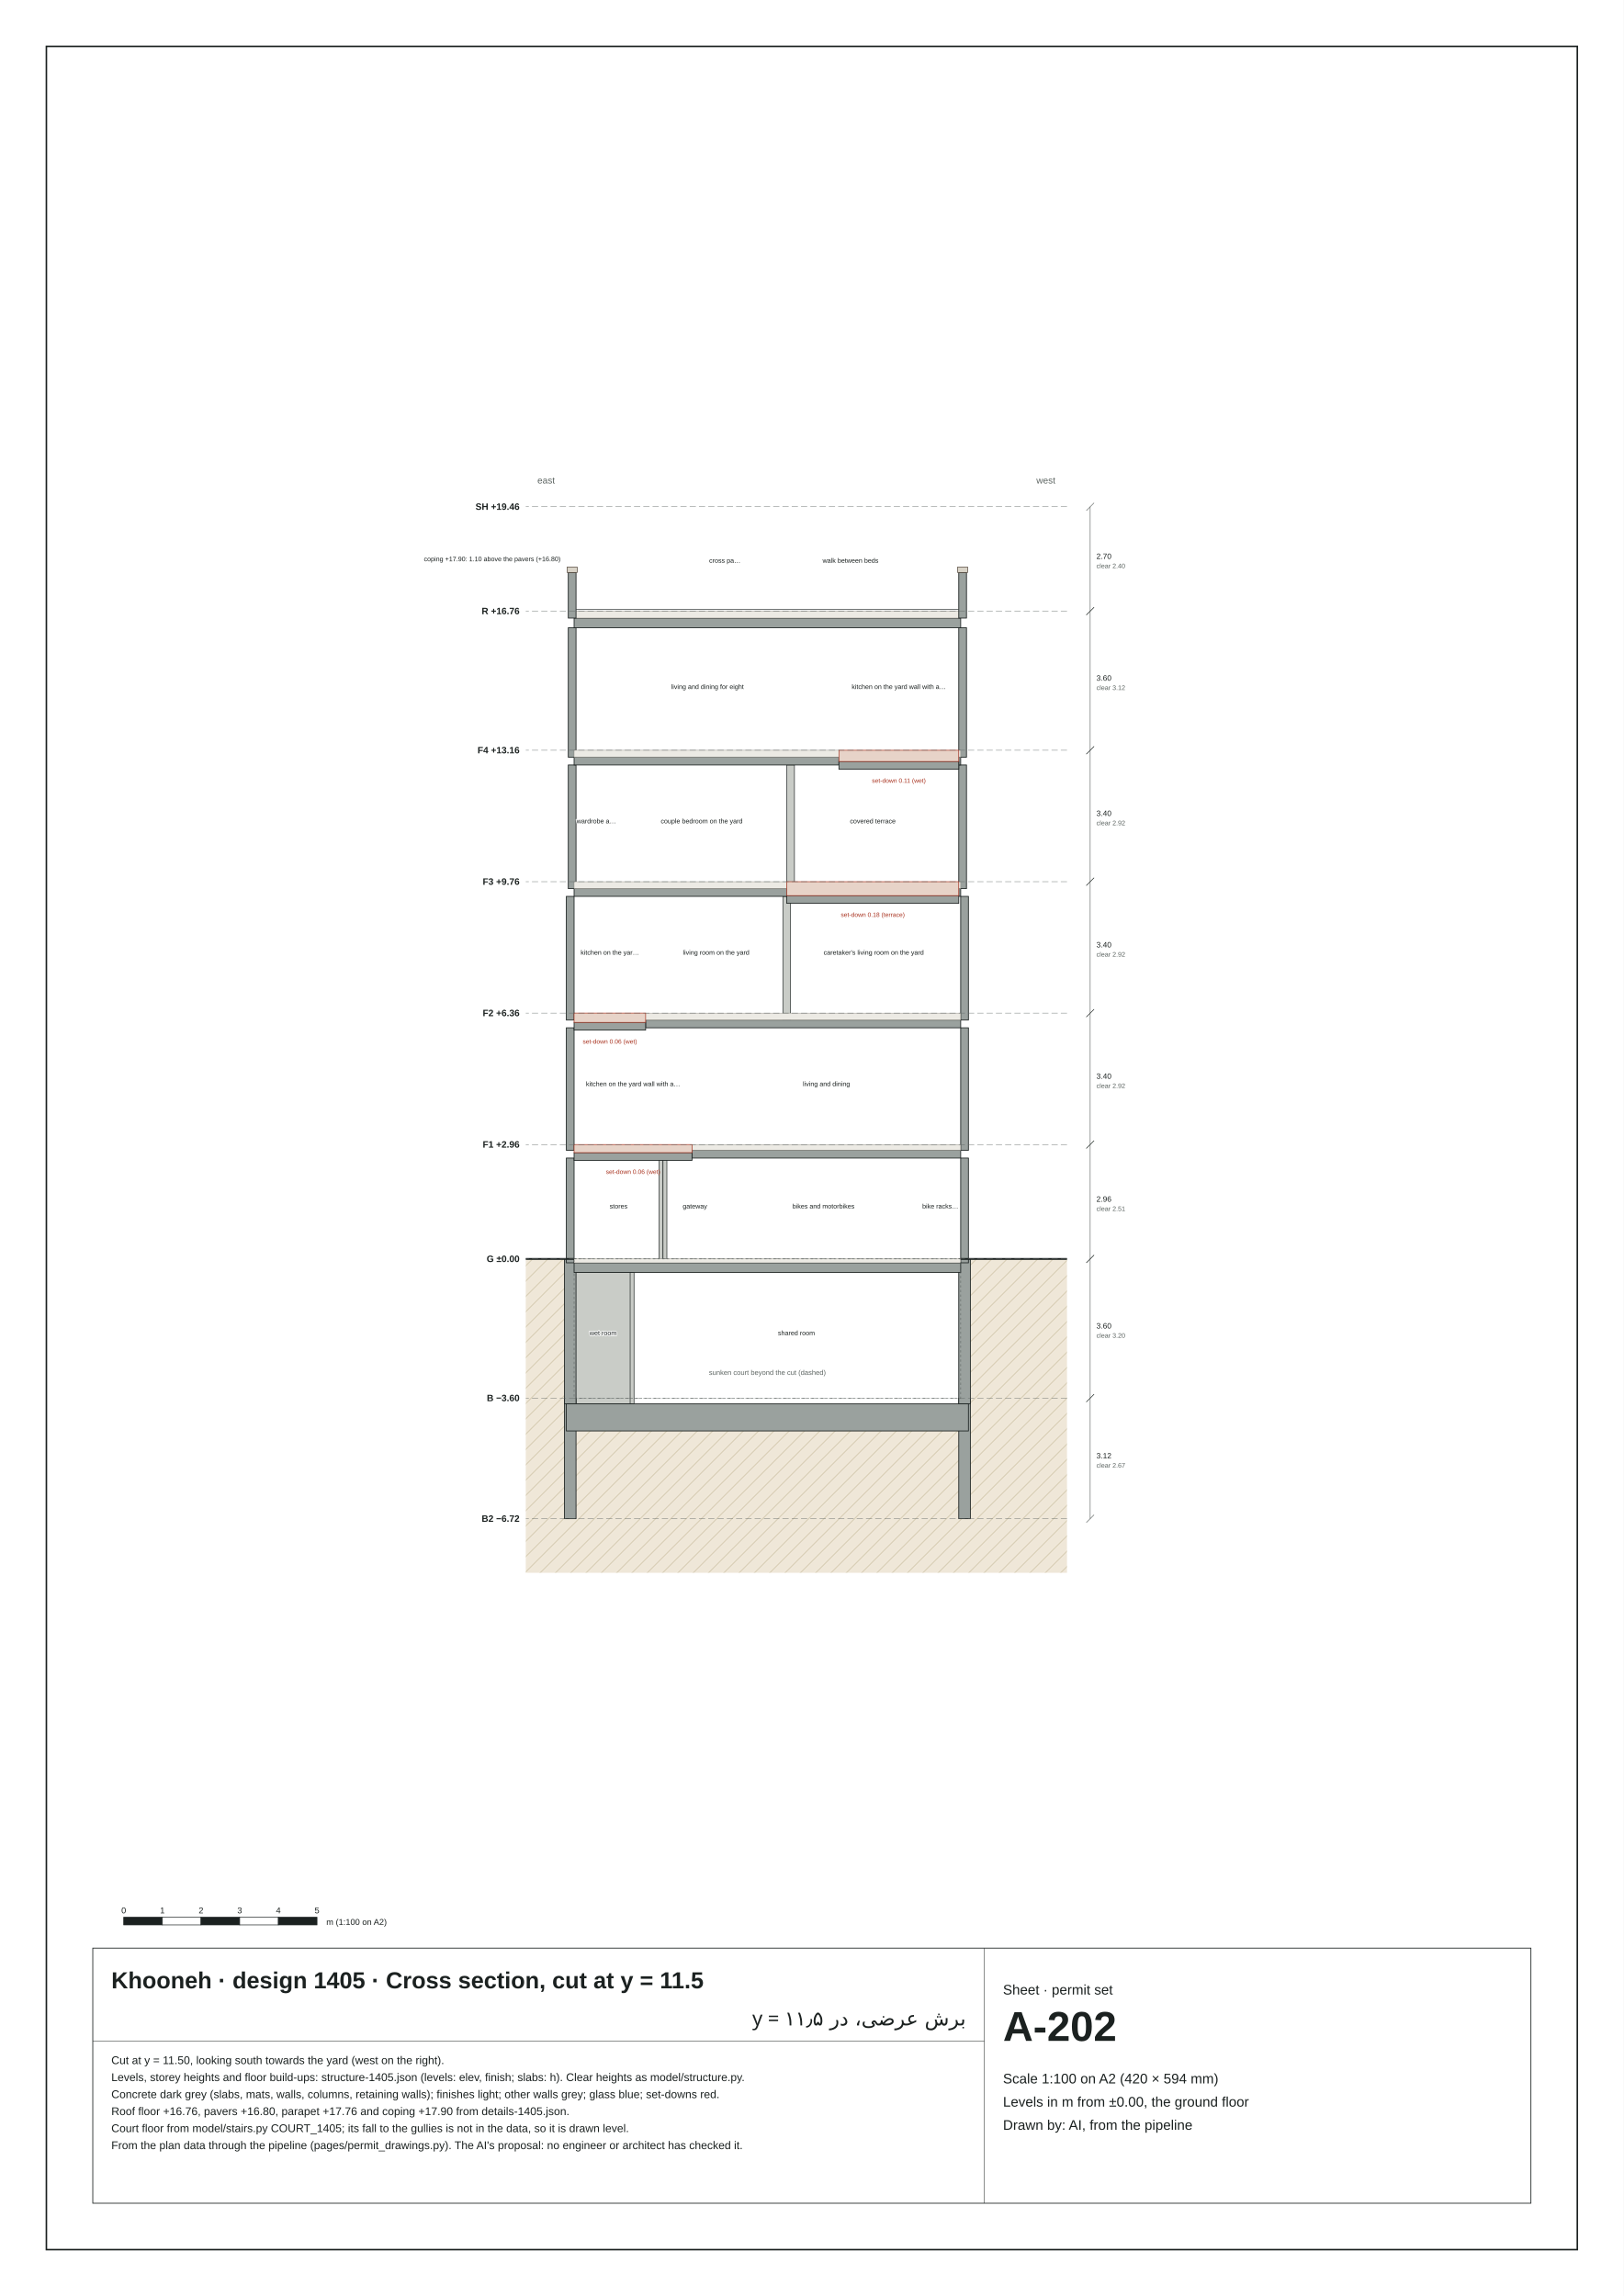
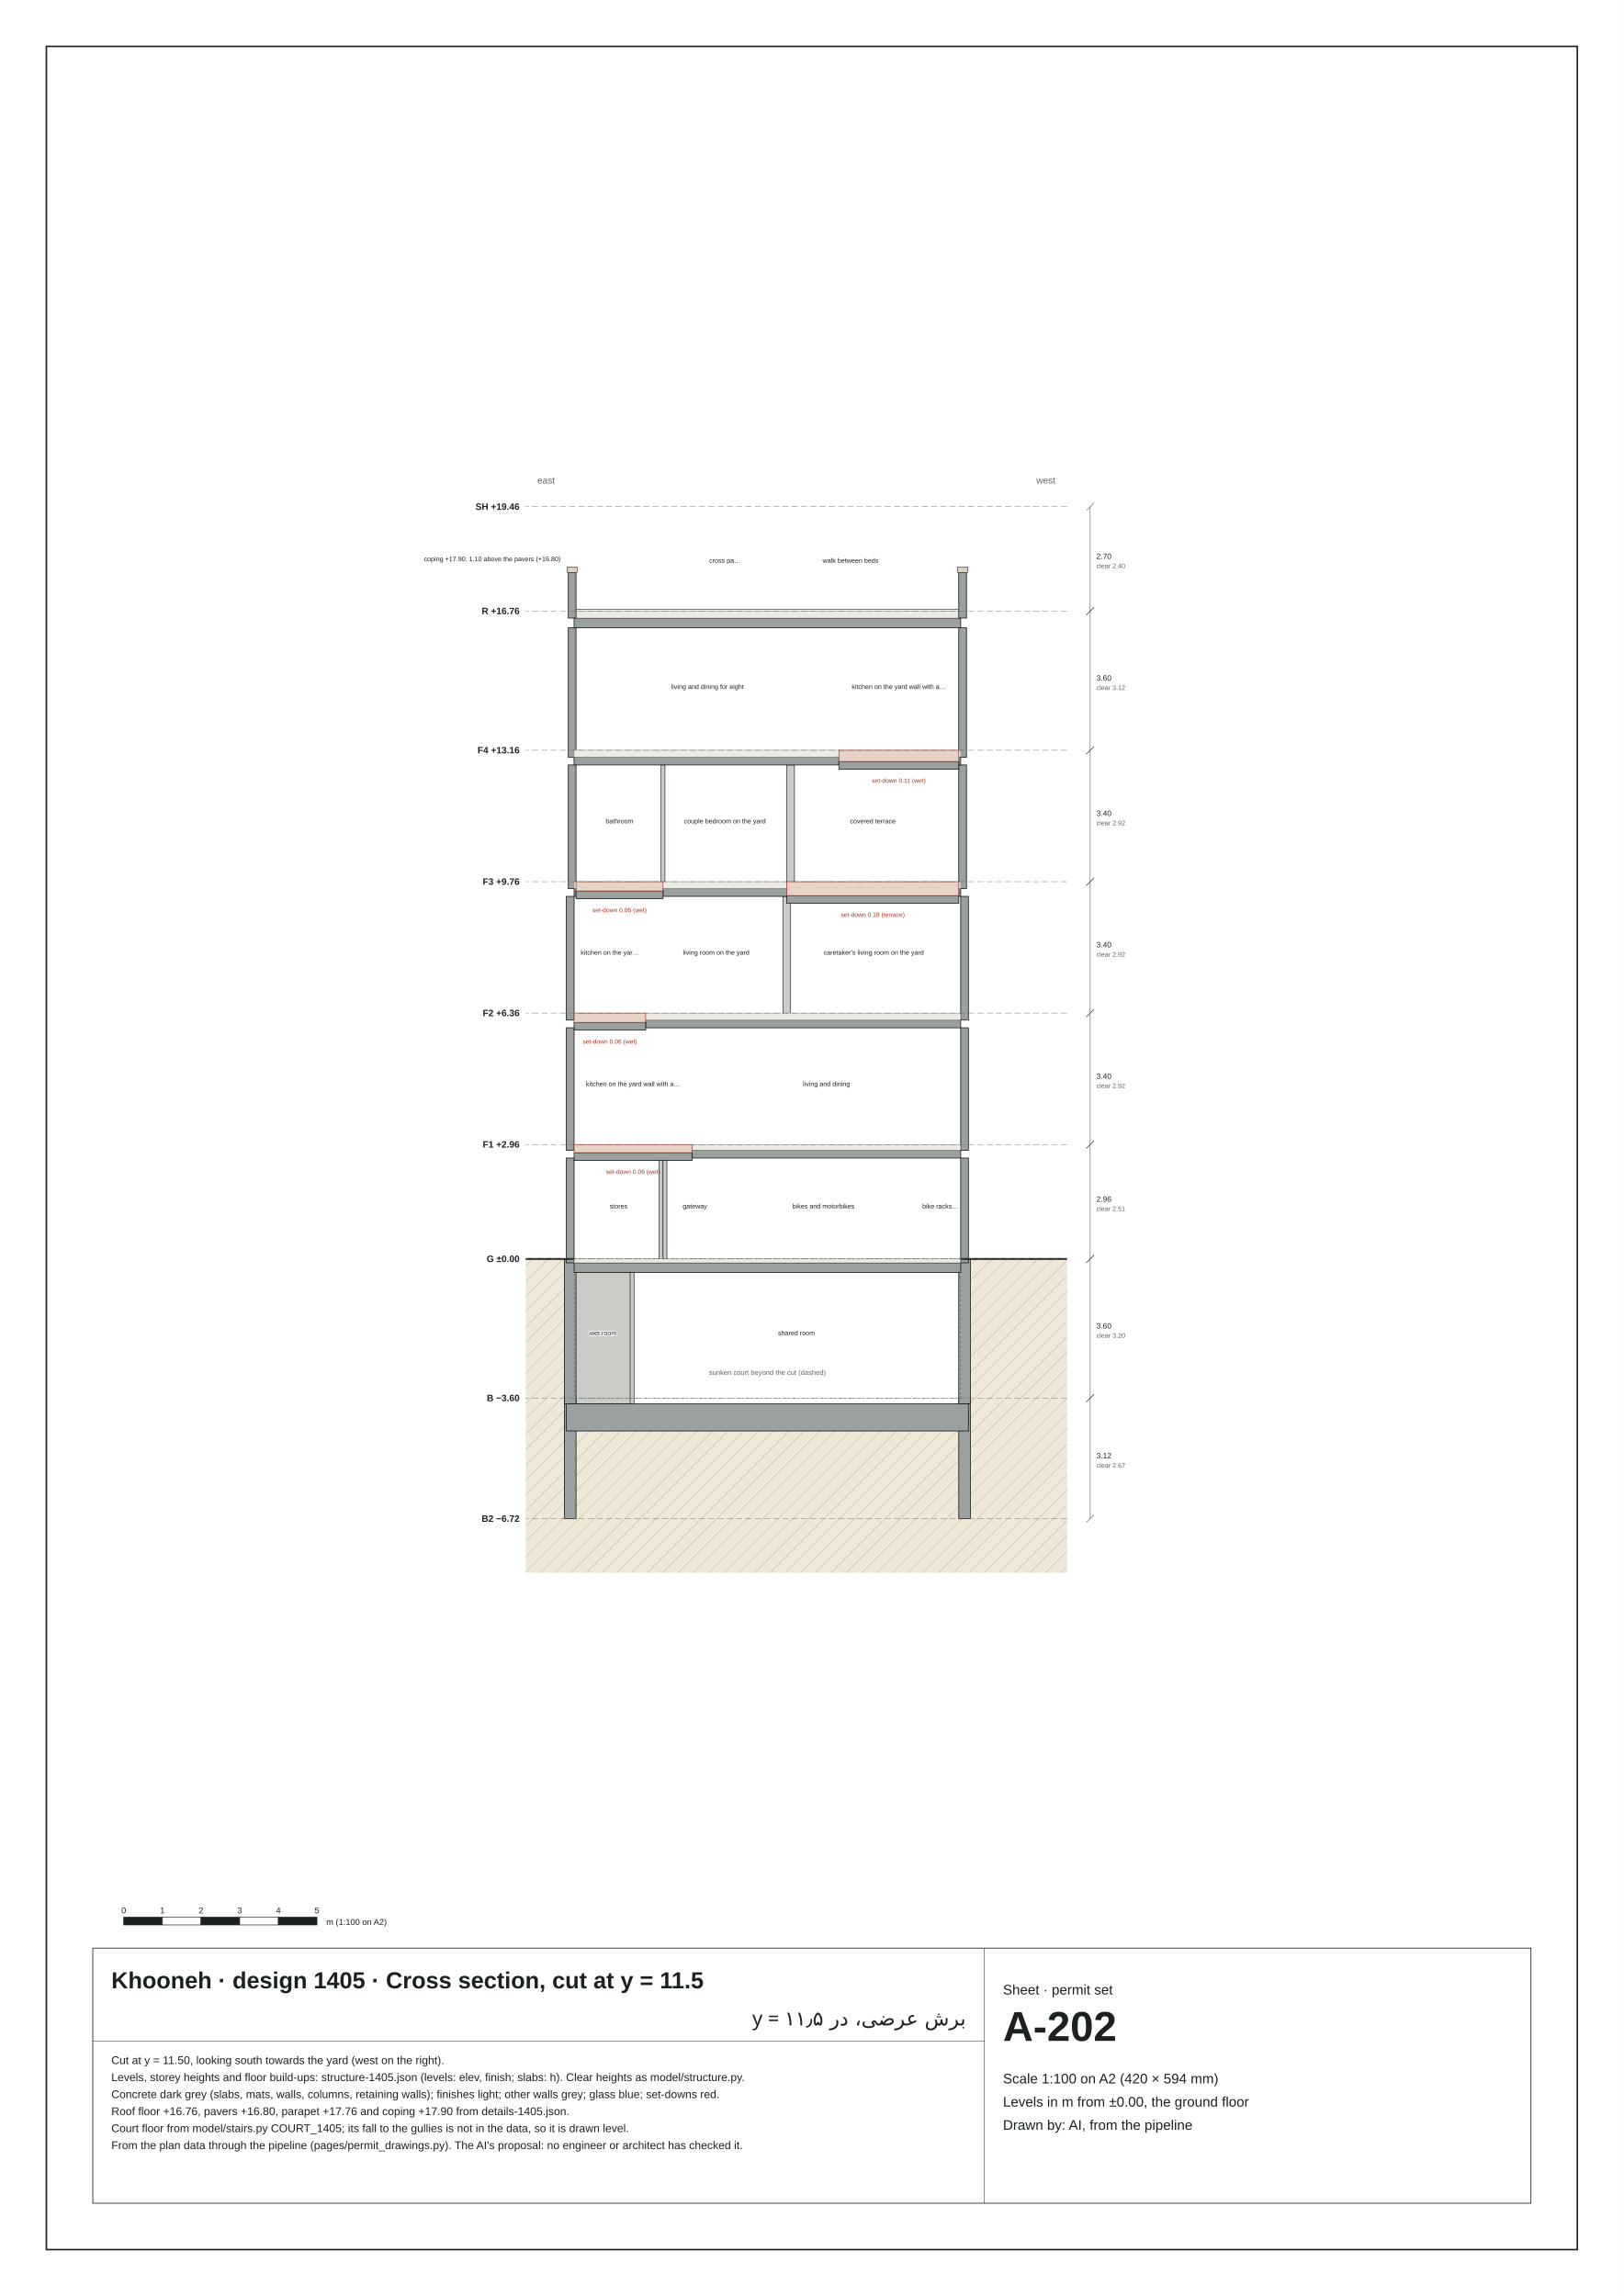
<svg xmlns="http://www.w3.org/2000/svg" width="420mm" height="594mm" viewBox="0 0 2100 2970">
  <style>svg{background:#fff}.frame{fill:none;stroke:#1B2120;stroke-width:2}.tb{fill:#fff;stroke:#1B2120;stroke-width:1}.tb-l{stroke:#1B2120;stroke-width:.6}.tbt{font-family:'Helvetica Neue',Arial,sans-serif;fill:#1B2120}.tbf{font-family:'Vazirmatn','Tahoma',sans-serif;fill:#1B2120;direction:rtl;unicode-bidi:embed}.t{font-family:'Helvetica Neue',Arial,sans-serif;fill:#1B2120;paint-order:stroke;stroke:#fff;stroke-width:2.2;stroke-linejoin:round}.t-m{font-family:'Helvetica Neue',Arial,sans-serif;fill:#5C6461}.t-r{font-family:'Helvetica Neue',Arial,sans-serif;fill:#A8321F}.earth{fill:url(#earth);stroke:none}.room{fill:#fff;stroke:none}.sky{fill:#F3F8FB;stroke:none}.conc{fill:#9AA19E;stroke:#1B2120;stroke-width:1}.wall{fill:#C9CCC7;stroke:#1B2120;stroke-width:.8}.glassw{fill:#DDEFF7;stroke:#4A88A8;stroke-width:.6}.fin{fill:#ECEAE4;stroke:#6E6A62;stroke-width:.4}.sd{fill:#E7D3C8;stroke:#A8321F;stroke-width:.8}.gap{fill:#fff;stroke:none}.glz{stroke:#0E8C98;stroke-width:1.1}.leaf{stroke:#1B2120;stroke-width:.8}.datum{stroke:#5C6461;stroke-width:.5;stroke-dasharray:8 4}.ground{stroke:#1B2120;stroke-width:2.4}.dim{stroke:#3A413E;stroke-width:.6;fill:none}.brick{fill:url(#brick);stroke:#6B5134;stroke-width:.8}.void{fill:#3A413E;fill-opacity:.16;stroke:#3A413E;stroke-width:.6}.under{fill:none;stroke:#5C6461;stroke-width:.8;stroke-dasharray:6 4}.slabedge{fill:#D8C49A;stroke:#6B5134;stroke-width:.6}.coping{fill:#D9D3C7;stroke:#4B3F33;stroke-width:.8}.win{fill:#DDEFF7;stroke:#4B3F33;stroke-width:1}.sash{stroke:#4B3F33;stroke-width:.6;fill:none}.swing{stroke:#4B3F33;stroke-width:.6;stroke-dasharray:4 3;fill:none}.door{fill:#E8DCCB;stroke:#4B3F33;stroke-width:1}.rail{stroke:#4B3F33;stroke-width:1;fill:none}.party{fill:url(#party);stroke:#1B2120;stroke-width:.8}.party-up{fill:url(#partyup);stroke:#A8321F;stroke-width:1}.beyond{fill:none;stroke:#5C6461;stroke-width:.7;stroke-dasharray:3 3}.plot{fill:none;stroke:#1B2120;stroke-width:2;stroke-dasharray:18 5 3 5}.bldg{fill:#C9CCC7;stroke:#1B2120;stroke-width:1.6}.court{fill:#DCEACF;stroke:#4E7A3A;stroke-width:1.2}.yard{fill:#EEF2EA;stroke:none}.proj{fill:none;stroke:#1B2120;stroke-width:1;stroke-dasharray:8 4}.north{fill:#1B2120}.north-ring{fill:#fff;stroke:#1B2120;stroke-width:1}</style>
  <defs>
    <pattern id="earth" width="14" height="14" patternUnits="userSpaceOnUse" patternTransform="rotate(45)">
      <rect width="14" height="14" fill="#EFE7D8" />
      <line x1="0" y1="0" x2="0" y2="14" stroke="#B9A985" stroke-width="1" />
    </pattern>
    <pattern id="brick" width="12" height="6" patternUnits="userSpaceOnUse">
      <rect width="12" height="6" fill="#E3CDA0" />
      <path d="M0 6H12M6 0V3M0 3H12M0 3V6M12 3V6" stroke="#B89A66" stroke-width=".4" fill="none" />
    </pattern>
    <pattern id="party" width="8" height="8" patternUnits="userSpaceOnUse" patternTransform="rotate(45)">
      <rect width="8" height="8" fill="#D5D8D3" />
      <line x1="0" y1="0" x2="0" y2="8" stroke="#8A918E" stroke-width="1.2" />
    </pattern>
    <pattern id="partyup" width="8" height="8" patternUnits="userSpaceOnUse" patternTransform="rotate(-45)">
      <rect width="8" height="8" fill="#ECDDD6" />
      <line x1="0" y1="0" x2="0" y2="8" stroke="#B98A7A" stroke-width="1.2" />
    </pattern>
  </defs>
  <rect width="2100" height="2970" fill="#fff" />
  <rect class="frame" x="60" y="60" width="1980" height="2850" />
  <g class="section" data-axis="y" data-at="11.50">
    <rect class="earth" x="680" y="1628.5" width="700" height="406" />
    <rect class="room" x="742.5" y="1646" width="75" height="170" data-room="w-changing" />
    <rect class="room" x="817.5" y="1646" width="425" height="170" data-room="w-room" />
    <rect class="wall" x="742.5" y="1646" width="75" height="170" />
    <rect class="wall" x="815" y="1646" width="5" height="170" />
    <rect class="wall" x="852.5" y="1498" width="5" height="135.5" />
    <rect class="wall" x="857.5" y="1498" width="5" height="135.5" />
    <rect class="wall" x="1012.5" y="1159.5" width="10" height="160" />
    <rect class="wall" x="1017.5" y="989.5" width="10" height="160" />
+     <rect class="wall" x="855" y="989.5" width="5" height="160" />
    <rect class="conc" x="1240" y="1808.5" width="15" height="156" data-el="RW-W" />
    <rect class="conc" x="730" y="1808.5" width="15" height="156" data-el="RW-E" />
    <rect class="conc" x="1242.5" y="1646" width="10" height="170" data-el="W-PW3" />
    <rect class="conc" x="732.5" y="1646" width="10" height="170" data-el="W-PE3" />
    <rect class="conc" x="1240" y="1628.5" width="15" height="187.5" data-el="RW-W" />
    <rect class="conc" x="730" y="1628.5" width="15" height="187.5" data-el="RW-E" />
    <rect class="conc" x="1242.5" y="1498" width="10" height="135.5" data-el="W-PW3" />
    <rect class="conc" x="732.5" y="1498" width="10" height="135.5" data-el="W-PE3" />
    <rect class="conc" x="1242.5" y="1329.5" width="10" height="158.5" data-el="W-PW3" />
    <rect class="conc" x="732.5" y="1329.5" width="10" height="158.5" data-el="W-PE3" />
    <rect class="conc" x="1242.5" y="1159.5" width="10" height="160" data-el="W-PW3" />
    <rect class="conc" x="732.5" y="1159.5" width="10" height="160" data-el="W-PE3" />
    <rect class="conc" x="1240" y="989.5" width="10" height="160" data-el="W-PW3-up" />
    <rect class="conc" x="735" y="989.5" width="10" height="160" data-el="W-PE3-up" />
    <rect class="conc" x="1240" y="812" width="10" height="167.5" data-el="W-PW3-up" />
    <rect class="conc" x="735" y="812" width="10" height="167.5" data-el="W-PE3-up" />
    <rect class="conc" x="732.5" y="1816" width="520" height="35" data-el="M-1" />
    <rect class="conc" x="742.5" y="1633.5" width="500" height="12.5" data-slab="G" />
    <rect class="fin" x="742.5" y="1628.5" width="500" height="5" />
    <rect class="conc" x="895" y="1488" width="347.5" height="10" data-slab="F1" />
    <rect class="fin" x="895" y="1480.5" width="347.5" height="7.5" />
    <rect class="conc" x="742.5" y="1491" width="152.5" height="10" data-slab="F1" data-setdown="SD-F1-a-kitchen" />
    <rect class="sd" x="742.5" y="1480.5" width="152.5" height="10.5" />
    <rect class="conc" x="835" y="1319.5" width="407.5" height="10" data-slab="F2" />
    <rect class="fin" x="835" y="1310.5" width="407.5" height="9" />
    <rect class="conc" x="742.5" y="1322.5" width="92.5" height="10" data-slab="F2" data-setdown="SD-F2-d-kitchen" />
    <rect class="sd" x="742.5" y="1310.5" width="92.5" height="12" />
    <rect class="conc" x="1240" y="1149.5" width="2.5" height="10" data-slab="F3" />
    <rect class="fin" x="1240" y="1140.5" width="2.5" height="9" />
-     <rect class="conc" x="742.5" y="1149.5" width="275" height="10" data-slab="F3" />
-     <rect class="fin" x="742.5" y="1140.5" width="275" height="9" />
+     <rect class="conc" x="857.5" y="1149.5" width="160" height="10" data-slab="F3" />
+     <rect class="fin" x="857.5" y="1140.5" width="160" height="9" />
+     <rect class="conc" x="742.5" y="1149.5" width="2.5" height="10" data-slab="F3" />
+     <rect class="fin" x="742.5" y="1140.5" width="2.5" height="9" />
    <rect class="conc" x="1017.5" y="1158.5" width="222.5" height="10" data-slab="F3" data-setdown="SD-F3-loggia" />
    <rect class="sd" x="1017.5" y="1140.5" width="222.5" height="18" />
+     <rect class="conc" x="745" y="1152.5" width="112.5" height="10" data-slab="F3" data-setdown="SD-F3-d-bath" />
+     <rect class="sd" x="745" y="1140.5" width="112.5" height="12" />
    <rect class="conc" x="1240" y="979.5" width="2.5" height="10" data-slab="F4" />
    <rect class="fin" x="1240" y="970.5" width="2.5" height="9" />
    <rect class="conc" x="742.5" y="979.5" width="342.5" height="10" data-slab="F4" />
    <rect class="fin" x="742.5" y="970.5" width="342.5" height="9" />
    <rect class="conc" x="1085" y="985" width="155" height="10" data-slab="F4" data-setdown="SD-F4-b-kitchen" />
    <rect class="sd" x="1085" y="970.5" width="155" height="14.5" />
    <rect class="conc" x="742.5" y="799.5" width="500" height="12.5" data-slab="R" />
    <rect class="fin" x="742.5" y="790.5" width="500" height="9" />
    <line class="leaf" x1="1240" y1="788.5" x2="745" y2="788.5" />
    <rect class="conc" x="1240" y="740.5" width="10" height="59" data-el="parapet" />
    <rect class="coping" x="1238.5" y="733.5" width="13" height="7" />
    <rect class="conc" x="735" y="740.5" width="10" height="59" data-el="parapet" />
    <rect class="coping" x="733.5" y="733.5" width="13" height="7" />
    <line class="ground" x1="1380" y1="1628.5" x2="1242.5" y2="1628.5" />
    <line class="ground" x1="742.5" y1="1628.5" x2="680" y2="1628.5" />
    <rect class="beyond" x="742.5" y="1628.5" width="500" height="180" />
    <text class="t-m" x="992.5" y="1778.5" font-size="9" text-anchor="middle">sunken court beyond the cut (dashed)</text>
    <g class="lvl" data-level="B2" data-z="-6.72">
      <line class="datum" x1="1380" y1="1964.5" x2="680" y2="1964.5" />
      <text class="t" x="672" y="1968.5" font-size="12" text-anchor="end" font-weight="600">B2 −6.72</text>
    </g>
    <g class="lvl" data-level="B" data-z="-3.60">
      <line class="datum" x1="1380" y1="1808.5" x2="680" y2="1808.5" />
      <text class="t" x="672" y="1812.5" font-size="12" text-anchor="end" font-weight="600">B −3.60</text>
    </g>
    <g class="lvl" data-level="G" data-z="0.00">
      <line class="datum" x1="1380" y1="1628.5" x2="680" y2="1628.5" />
      <text class="t" x="672" y="1632.5" font-size="12" text-anchor="end" font-weight="600">G ±0.00</text>
    </g>
    <g class="lvl" data-level="F1" data-z="2.96">
      <line class="datum" x1="1380" y1="1480.5" x2="680" y2="1480.5" />
      <text class="t" x="672" y="1484.5" font-size="12" text-anchor="end" font-weight="600">F1 +2.96</text>
    </g>
    <g class="lvl" data-level="F2" data-z="6.36">
      <line class="datum" x1="1380" y1="1310.5" x2="680" y2="1310.5" />
      <text class="t" x="672" y="1314.5" font-size="12" text-anchor="end" font-weight="600">F2 +6.36</text>
    </g>
    <g class="lvl" data-level="F3" data-z="9.76">
      <line class="datum" x1="1380" y1="1140.5" x2="680" y2="1140.5" />
      <text class="t" x="672" y="1144.5" font-size="12" text-anchor="end" font-weight="600">F3 +9.76</text>
    </g>
    <g class="lvl" data-level="F4" data-z="13.16">
      <line class="datum" x1="1380" y1="970.5" x2="680" y2="970.5" />
      <text class="t" x="672" y="974.5" font-size="12" text-anchor="end" font-weight="600">F4 +13.16</text>
    </g>
    <g class="lvl" data-level="R" data-z="16.76">
      <line class="datum" x1="1380" y1="790.5" x2="680" y2="790.5" />
      <text class="t" x="672" y="794.5" font-size="12" text-anchor="end" font-weight="600">R +16.76</text>
    </g>
    <g class="lvl" data-level="SH" data-z="19.46">
      <line class="datum" x1="1380" y1="655.5" x2="680" y2="655.5" />
      <text class="t" x="672" y="659.5" font-size="12" text-anchor="end" font-weight="600">SH +19.46</text>
    </g>
    <line class="dim" x1="1410" y1="1964.5" x2="1410" y2="655.5" />
    <line class="dim" x1="1405" y1="1969.5" x2="1415" y2="1959.5" />
    <line class="dim" x1="1405" y1="1813.5" x2="1415" y2="1803.5" />
    <text class="t" x="1418" y="1886.5" font-size="10" data-storey="B2">3.12</text>
    <text class="t-m" x="1418" y="1898.5" font-size="8.5">clear 2.67</text>
    <line class="dim" x1="1405" y1="1813.5" x2="1415" y2="1803.5" />
    <line class="dim" x1="1405" y1="1633.5" x2="1415" y2="1623.5" />
    <text class="t" x="1418" y="1718.5" font-size="10" data-storey="B">3.60</text>
    <text class="t-m" x="1418" y="1730.5" font-size="8.5">clear 3.20</text>
    <line class="dim" x1="1405" y1="1633.5" x2="1415" y2="1623.5" />
    <line class="dim" x1="1405" y1="1485.5" x2="1415" y2="1475.5" />
    <text class="t" x="1418" y="1554.5" font-size="10" data-storey="G">2.96</text>
    <text class="t-m" x="1418" y="1566.5" font-size="8.5">clear 2.51</text>
    <line class="dim" x1="1405" y1="1485.5" x2="1415" y2="1475.5" />
    <line class="dim" x1="1405" y1="1315.5" x2="1415" y2="1305.5" />
    <text class="t" x="1418" y="1395.5" font-size="10" data-storey="F1">3.40</text>
    <text class="t-m" x="1418" y="1407.5" font-size="8.5">clear 2.92</text>
    <line class="dim" x1="1405" y1="1315.5" x2="1415" y2="1305.5" />
    <line class="dim" x1="1405" y1="1145.5" x2="1415" y2="1135.5" />
    <text class="t" x="1418" y="1225.5" font-size="10" data-storey="F2">3.40</text>
    <text class="t-m" x="1418" y="1237.5" font-size="8.5">clear 2.92</text>
    <line class="dim" x1="1405" y1="1145.5" x2="1415" y2="1135.5" />
    <line class="dim" x1="1405" y1="975.5" x2="1415" y2="965.5" />
    <text class="t" x="1418" y="1055.5" font-size="10" data-storey="F3">3.40</text>
    <text class="t-m" x="1418" y="1067.5" font-size="8.5">clear 2.92</text>
    <line class="dim" x1="1405" y1="975.5" x2="1415" y2="965.5" />
    <line class="dim" x1="1405" y1="795.5" x2="1415" y2="785.5" />
    <text class="t" x="1418" y="880.5" font-size="10" data-storey="F4">3.60</text>
    <text class="t-m" x="1418" y="892.5" font-size="8.5">clear 3.12</text>
    <line class="dim" x1="1405" y1="795.5" x2="1415" y2="785.5" />
    <line class="dim" x1="1405" y1="660.5" x2="1415" y2="650.5" />
    <text class="t" x="1418" y="723" font-size="10" data-storey="R">2.70</text>
    <text class="t-m" x="1418" y="735" font-size="8.5">clear 2.40</text>
    <text class="t-m" x="1365" y="625.5" font-size="12" text-anchor="end">west</text>
    <text class="t-m" x="695" y="625.5" font-size="12" text-anchor="start">east</text>
    <text class="t" x="780" y="1727.2" font-size="8.5" text-anchor="middle" data-label="w-changing">wet room</text>
    <text class="t" x="1030" y="1727.2" font-size="8.5" text-anchor="middle" data-label="w-room">shared room</text>
    <text class="t" x="1065" y="1563.2" font-size="8.5" text-anchor="middle" data-label="bikes">bikes and motorbikes</text>
    <text class="t" x="1216.2" y="1563.2" font-size="8.5" text-anchor="middle" data-label="bikes-w">bike racks…</text>
    <text class="t" x="898.8" y="1563.2" font-size="8.5" text-anchor="middle" data-label="lobby">gateway</text>
    <text class="t" x="800" y="1563.2" font-size="8.5" text-anchor="middle" data-label="store-e">stores</text>
    <text class="t" x="818.8" y="1405" font-size="8.5" text-anchor="middle" data-label="a-kitchen">kitchen on the yard wall with a…</text>
    <text class="t" x="1068.8" y="1405" font-size="8.5" text-anchor="middle" data-label="a-living">living and dining</text>
    <text class="t" x="1130" y="1235" font-size="8.5" text-anchor="middle" data-label="c-living">caretaker's living room on the yard</text>
    <text class="t" x="788.8" y="1235" font-size="8.5" text-anchor="middle" data-label="d-kitchen">kitchen on the yar…</text>
    <text class="t" x="926.2" y="1235" font-size="8.5" text-anchor="middle" data-label="d-living">living room on the yard</text>
    <text class="t" x="1128.8" y="1065" font-size="8.5" text-anchor="middle" data-label="b-loggia">covered terrace</text>
-     <text class="t" x="907.5" y="1065" font-size="8.5" text-anchor="middle" data-label="d-bed">couple bedroom on the yard</text>
-     <text class="t" x="771.2" y="1065" font-size="8.5" text-anchor="middle" data-label="d-closet">wardrobe a…</text>
+     <text class="t" x="801.2" y="1065" font-size="8.5" text-anchor="middle" data-label="d-bath">bathroom</text>
+     <text class="t" x="937.5" y="1065" font-size="8.5" text-anchor="middle" data-label="d-bed">couple bedroom on the yard</text>
    <text class="t" x="1162.5" y="891.2" font-size="8.5" text-anchor="middle" data-label="b-kitchen">kitchen on the yard wall with a…</text>
    <text class="t" x="915" y="891.2" font-size="8.5" text-anchor="middle" data-label="b-living">living and dining for eight</text>
    <text class="t" x="937.5" y="728" font-size="8.5" text-anchor="middle" data-label="roof-spine">cross pa…</text>
    <text class="t" x="1100" y="728" font-size="8.5" text-anchor="middle" data-label="roof-walk-2">walk between beds</text>
    <text class="t-r" x="818.8" y="1518.5" font-size="8" text-anchor="middle">set-down 0.06 (wet)</text>
    <text class="t-r" x="788.8" y="1350" font-size="8" text-anchor="middle">set-down 0.06 (wet)</text>
    <text class="t-r" x="1128.8" y="1186" font-size="8" text-anchor="middle">set-down 0.18 (terrace)</text>
+     <text class="t-r" x="801.2" y="1180" font-size="8" text-anchor="middle">set-down 0.06 (wet)</text>
    <text class="t-r" x="1162.5" y="1012.5" font-size="8" text-anchor="middle">set-down 0.11 (wet)</text>
    <text class="t" x="725" y="726" font-size="8.5" text-anchor="end">coping +17.90: 1.10 above the pavers (+16.80)</text>
  </g>
  <rect x="160" y="2480" width="50" height="10" fill="#1B2120" stroke="#1B2120" stroke-width=".8" />
  <rect x="210" y="2480" width="50" height="10" fill="#fff" stroke="#1B2120" stroke-width=".8" />
  <rect x="260" y="2480" width="50" height="10" fill="#1B2120" stroke="#1B2120" stroke-width=".8" />
  <rect x="310" y="2480" width="50" height="10" fill="#fff" stroke="#1B2120" stroke-width=".8" />
  <rect x="360" y="2480" width="50" height="10" fill="#1B2120" stroke="#1B2120" stroke-width=".8" />
  <text class="tbt" x="160" y="2475" font-size="11" text-anchor="middle">0</text>
  <text class="tbt" x="210" y="2475" font-size="11" text-anchor="middle">1</text>
  <text class="tbt" x="260" y="2475" font-size="11" text-anchor="middle">2</text>
  <text class="tbt" x="310" y="2475" font-size="11" text-anchor="middle">3</text>
  <text class="tbt" x="360" y="2475" font-size="11" text-anchor="middle">4</text>
  <text class="tbt" x="410" y="2475" font-size="11" text-anchor="middle">5</text>
  <text class="tbt" x="422" y="2490" font-size="11">m  (1:100 on A2)</text>
  <rect class="tb" x="120" y="2520" width="1860" height="330" />
  <line class="tb-l" x1="1273.2" y1="2520" x2="1273.2" y2="2850" />
  <line class="tb-l" x1="120" y1="2640" x2="1273.2" y2="2640" />
  <text class="tbt" x="144" y="2572" font-size="30" font-weight="700">Khooneh · design 1405 · Cross section, cut at y = 11.5</text>
  <text class="tbf" x="1249.2" y="2620" font-size="26" text-anchor="start">برش عرضی، در y = ۱۱٫۵</text>
  <text class="tbt" x="144" y="2670" font-size="14.5">Cut at y = 11.50, looking south towards the yard (west on the right).</text>
  <text class="tbt" x="144" y="2692" font-size="14.5">Levels, storey heights and floor build-ups: structure-1405.json (levels: elev, finish; slabs: h). Clear heights as model/structure.py.</text>
  <text class="tbt" x="144" y="2714" font-size="14.5">Concrete dark grey (slabs, mats, walls, columns, retaining walls); finishes light; other walls grey; glass blue; set-downs red.</text>
  <text class="tbt" x="144" y="2736" font-size="14.5">Roof floor +16.76, pavers +16.80, parapet +17.76 and coping +17.90 from details-1405.json.</text>
  <text class="tbt" x="144" y="2758" font-size="14.5">Court floor from model/stairs.py COURT_1405; its fall to the gullies is not in the data, so it is drawn level.</text>
  <text class="tbt" x="144" y="2780" font-size="14.5">From the plan data through the pipeline (pages/permit_drawings.py). The AI's proposal: no engineer or architect has checked it.</text>
  <text class="tbt" x="1297.2" y="2580" font-size="18">Sheet · permit set</text>
  <text class="tbt" x="1297.2" y="2640" font-size="54" font-weight="700">A-202</text>
  <text class="tbt" x="1297.2" y="2695" font-size="18">Scale 1:100 on A2 (420 × 594 mm)</text>
  <text class="tbt" x="1297.2" y="2725" font-size="18">Levels in m from ±0.00, the ground floor</text>
  <text class="tbt" x="1297.2" y="2755" font-size="18">Drawn by: AI, from the pipeline</text>
</svg>
